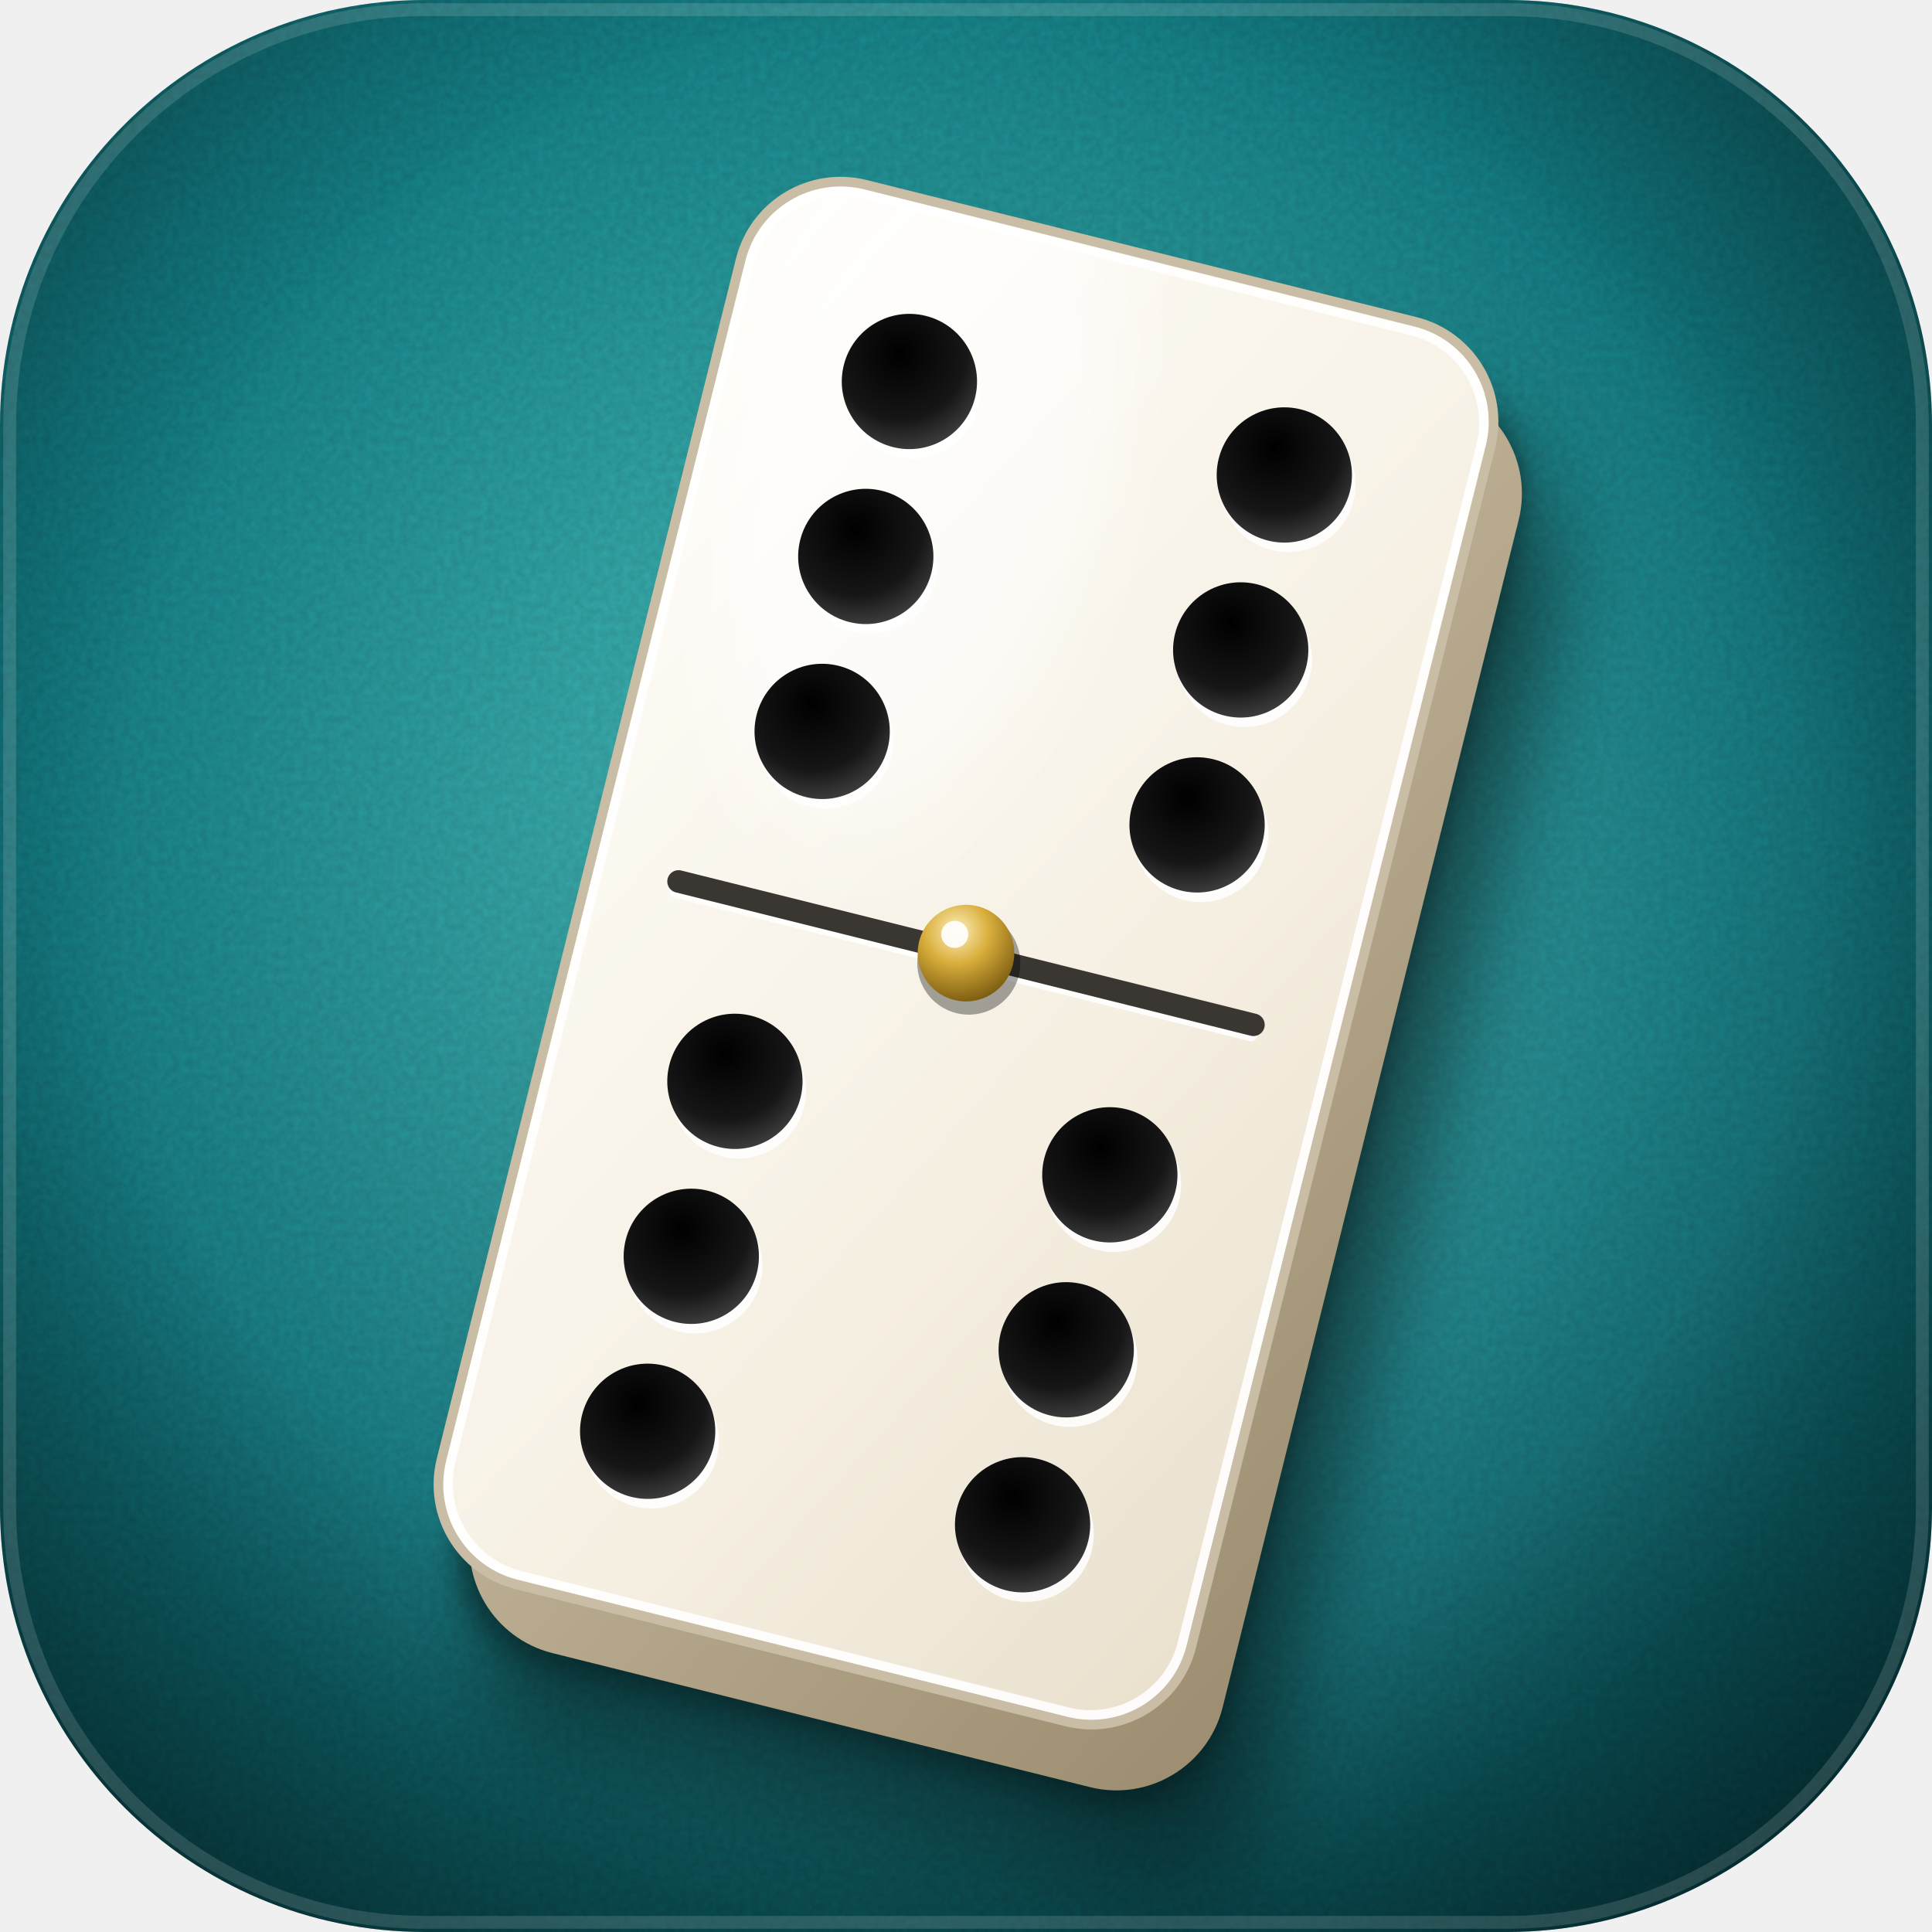
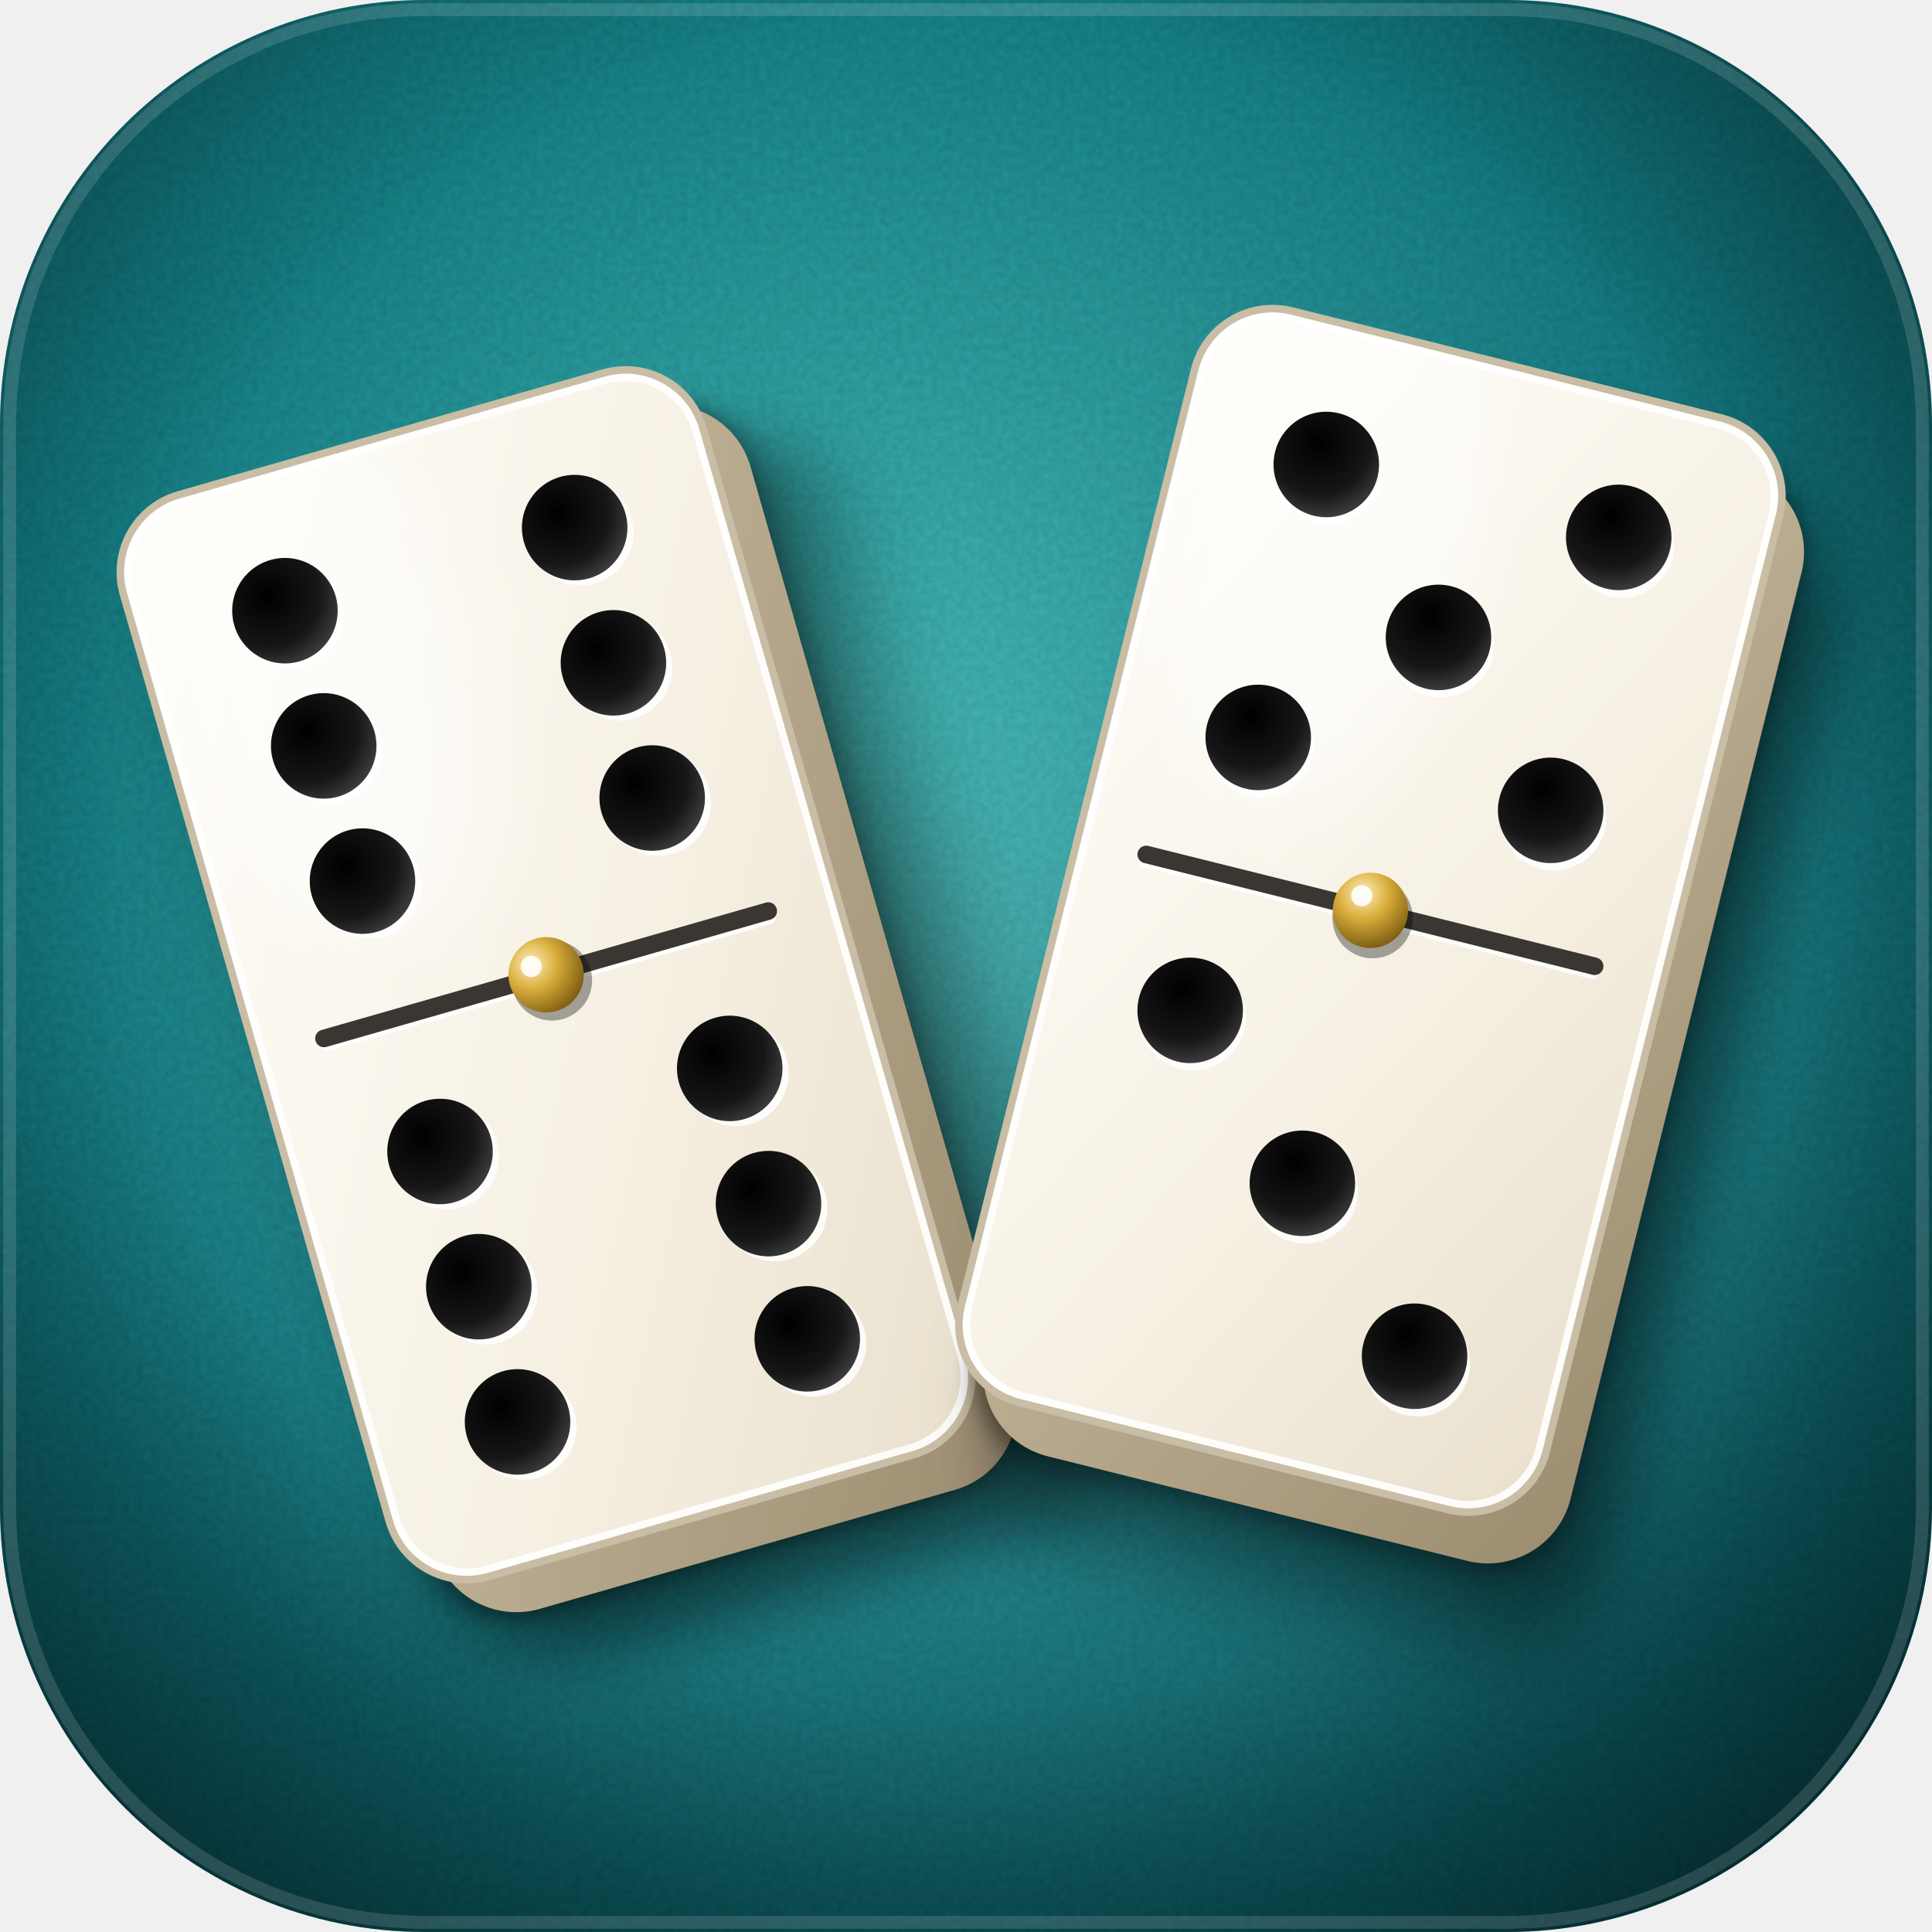
<svg xmlns="http://www.w3.org/2000/svg" width="300" height="300" viewBox="0 0 300 300">
  <defs>
    <radialGradient id="felt-color" cx="45%" cy="38%" r="78%">
      <stop offset="0" stop-color="#2BB3B1" />
      <stop offset="0.55" stop-color="#137F86" />
      <stop offset="1" stop-color="#06393F" />
    </radialGradient>
    <radialGradient id="spot" cx="50%" cy="50%" r="50%">
      <stop offset="0" stop-color="#FFFFFF" stop-opacity="0.16" />
      <stop offset="1" stop-color="#FFFFFF" stop-opacity="0" />
    </radialGradient>
    <radialGradient id="vignette" cx="50%" cy="45%" r="72%">
      <stop offset="0.6" stop-color="#000000" stop-opacity="0" />
      <stop offset="1" stop-color="#000000" stop-opacity="0.38" />
    </radialGradient>
    <filter id="felt" x="0" y="0" width="100%" height="100%">
      <feTurbulence type="fractalNoise" baseFrequency="0.9" numOctaves="2" seed="7" result="noise" />
      <feColorMatrix in="noise" type="matrix" values="0 0 0 0 0  0 0 0 0 0  0 0 0 0 0  0 0 0 0.16 0" result="grain" />
      <feComposite in="grain" in2="SourceGraphic" operator="in" />
    </filter>
    <filter id="soft" x="-40%" y="-40%" width="180%" height="180%">
      <feGaussianBlur stdDeviation="9" />
    </filter>
    <filter id="tight" x="-20%" y="-20%" width="140%" height="140%">
      <feGaussianBlur stdDeviation="2.5" />
    </filter>
    <filter id="sheen-blur" x="-50%" y="-50%" width="200%" height="200%">
      <feGaussianBlur stdDeviation="7" />
    </filter>
    <linearGradient id="face" x1="0" y1="0" x2="1" y2="1">
      <stop offset="0" stop-color="#FFFEFA" />
      <stop offset="0.6" stop-color="#F6F0E3" />
      <stop offset="1" stop-color="#E9E0CD" />
    </linearGradient>
    <linearGradient id="side" x1="0" y1="0" x2="1" y2="1">
      <stop offset="0" stop-color="#D7CAB0" />
      <stop offset="1" stop-color="#9C8D70" />
    </linearGradient>
    <radialGradient id="pip-color" cx="38%" cy="32%" r="70%">
      <stop offset="0" stop-color="#000000" />
      <stop offset="0.7" stop-color="#161616" />
      <stop offset="1" stop-color="#3A3A3A" />
    </radialGradient>
    <radialGradient id="brass" cx="35%" cy="30%" r="75%">
      <stop offset="0" stop-color="#FFF1BF" />
      <stop offset="0.45" stop-color="#D9AE3C" />
      <stop offset="1" stop-color="#7C5C10" />
    </radialGradient>
    <clipPath id="face-clip">
      <rect width="120" height="224" rx="16" />
    </clipPath>
    <g id="pip">
      <circle cx="0.9" cy="1.3" r="10.5" fill="#FFFFFF" opacity="0.85" />
      <circle cx="0" cy="0" r="10.5" fill="url(#pip-color)" />
    </g>
+     <g id="tile">
+       <rect x="12" y="18" width="124" height="226" rx="18" fill="#000000" opacity="0.5" filter="url(#soft)" />
+       <rect x="5" y="8" width="122" height="226" rx="17" fill="#000000" opacity="0.4" filter="url(#tight)" />
+       <rect x="7" y="9" width="120" height="224" rx="17" fill="url(#side)" />
+       <rect x="0" y="0" width="120" height="224" rx="16" fill="url(#face)" />
+       <g clip-path="url(#face-clip)">
+         <ellipse cx="34" cy="40" rx="30" ry="58" fill="#FFFFFF" opacity="0.55" filter="url(#sheen-blur)" />
+       </g>
+       <rect x="1.2" y="1.2" width="117.6" height="221.6" rx="15" fill="none" stroke="#FFFFFF" stroke-width="2" opacity="0.9" />
+       <rect x="0" y="0" width="120" height="224" rx="16" fill="none" stroke="#C9BDA5" stroke-width="1.5" />
+       <line x1="14" y1="113.6" x2="106" y2="113.6" stroke="#FFFFFF" stroke-width="2" stroke-linecap="round" opacity="0.9" />
+       <line x1="14" y1="112" x2="106" y2="112" stroke="#3A3631" stroke-width="3.5" stroke-linecap="round" />
+       <circle cx="60.8" cy="113.4" r="8" fill="#000000" opacity="0.35" />
+       <circle cx="60" cy="112" r="7.5" fill="url(#brass)" />
+       <circle cx="57.6" cy="109.6" r="2.1" fill="#FFFFFF" opacity="0.9" />
+     </g>
  </defs>
  <rect width="300" height="300" rx="66" fill="url(#felt-color)" />
  <rect width="300" height="300" rx="66" fill="#000000" filter="url(#felt)" />
  <circle cx="150" cy="150" r="150" fill="url(#spot)" />
  <rect width="300" height="300" rx="66" fill="url(#vignette)" />
-   <g transform="translate(90,36) rotate(14 60 112)">
-     <rect x="12" y="18" width="124" height="226" rx="18" fill="#000000" opacity="0.5" filter="url(#soft)" />
-     <rect x="5" y="8" width="122" height="226" rx="17" fill="#000000" opacity="0.4" filter="url(#tight)" />
-     <rect x="7" y="9" width="120" height="224" rx="17" fill="url(#side)" />
-     <rect x="0" y="0" width="120" height="224" rx="16" fill="url(#face)" />
-     <g clip-path="url(#face-clip)">
-       <ellipse cx="34" cy="40" rx="30" ry="58" fill="#FFFFFF" opacity="0.55" filter="url(#sheen-blur)" />
-     </g>
-     <rect x="1.2" y="1.2" width="117.6" height="221.6" rx="15" fill="none" stroke="#FFFFFF" stroke-width="2" opacity="0.9" />
-     <rect x="0" y="0" width="120" height="224" rx="16" fill="none" stroke="#C9BDA5" stroke-width="1.5" />
-     <line x1="14" y1="113.6" x2="106" y2="113.6" stroke="#FFFFFF" stroke-width="2" stroke-linecap="round" opacity="0.9" />
-     <line x1="14" y1="112" x2="106" y2="112" stroke="#3A3631" stroke-width="3.5" stroke-linecap="round" />
+   <g transform="translate(38,64) scale(0.78) rotate(-16 60 112)">
+     <use href="#tile" />
    <use href="#pip" x="30" y="28" />
    <use href="#pip" x="90" y="28" />
    <use href="#pip" x="30" y="56" />
    <use href="#pip" x="90" y="56" />
    <use href="#pip" x="30" y="84" />
    <use href="#pip" x="90" y="84" />
    <use href="#pip" x="30" y="140" />
    <use href="#pip" x="90" y="140" />
    <use href="#pip" x="30" y="168" />
    <use href="#pip" x="90" y="168" />
    <use href="#pip" x="30" y="196" />
    <use href="#pip" x="90" y="196" />
-     <circle cx="60.8" cy="113.4" r="8" fill="#000000" opacity="0.35" />
-     <circle cx="60" cy="112" r="7.5" fill="url(#brass)" />
-     <circle cx="57.6" cy="109.6" r="2.1" fill="#FFFFFF" opacity="0.9" />
+   </g>
+   <g transform="translate(166,54) scale(0.78) rotate(14 60 112)">
+     <use href="#tile" />
+     <use href="#pip" x="30" y="28" />
+     <use href="#pip" x="90" y="28" />
+     <use href="#pip" x="60" y="56" />
+     <use href="#pip" x="30" y="84" />
+     <use href="#pip" x="90" y="84" />
+     <use href="#pip" x="30" y="140" />
+     <use href="#pip" x="60" y="168" />
+     <use href="#pip" x="90" y="196" />
  </g>
  <rect x="1.5" y="1.5" width="297" height="297" rx="64.5" fill="none" stroke="#FFFFFF" stroke-width="2" opacity="0.14" />
</svg>
